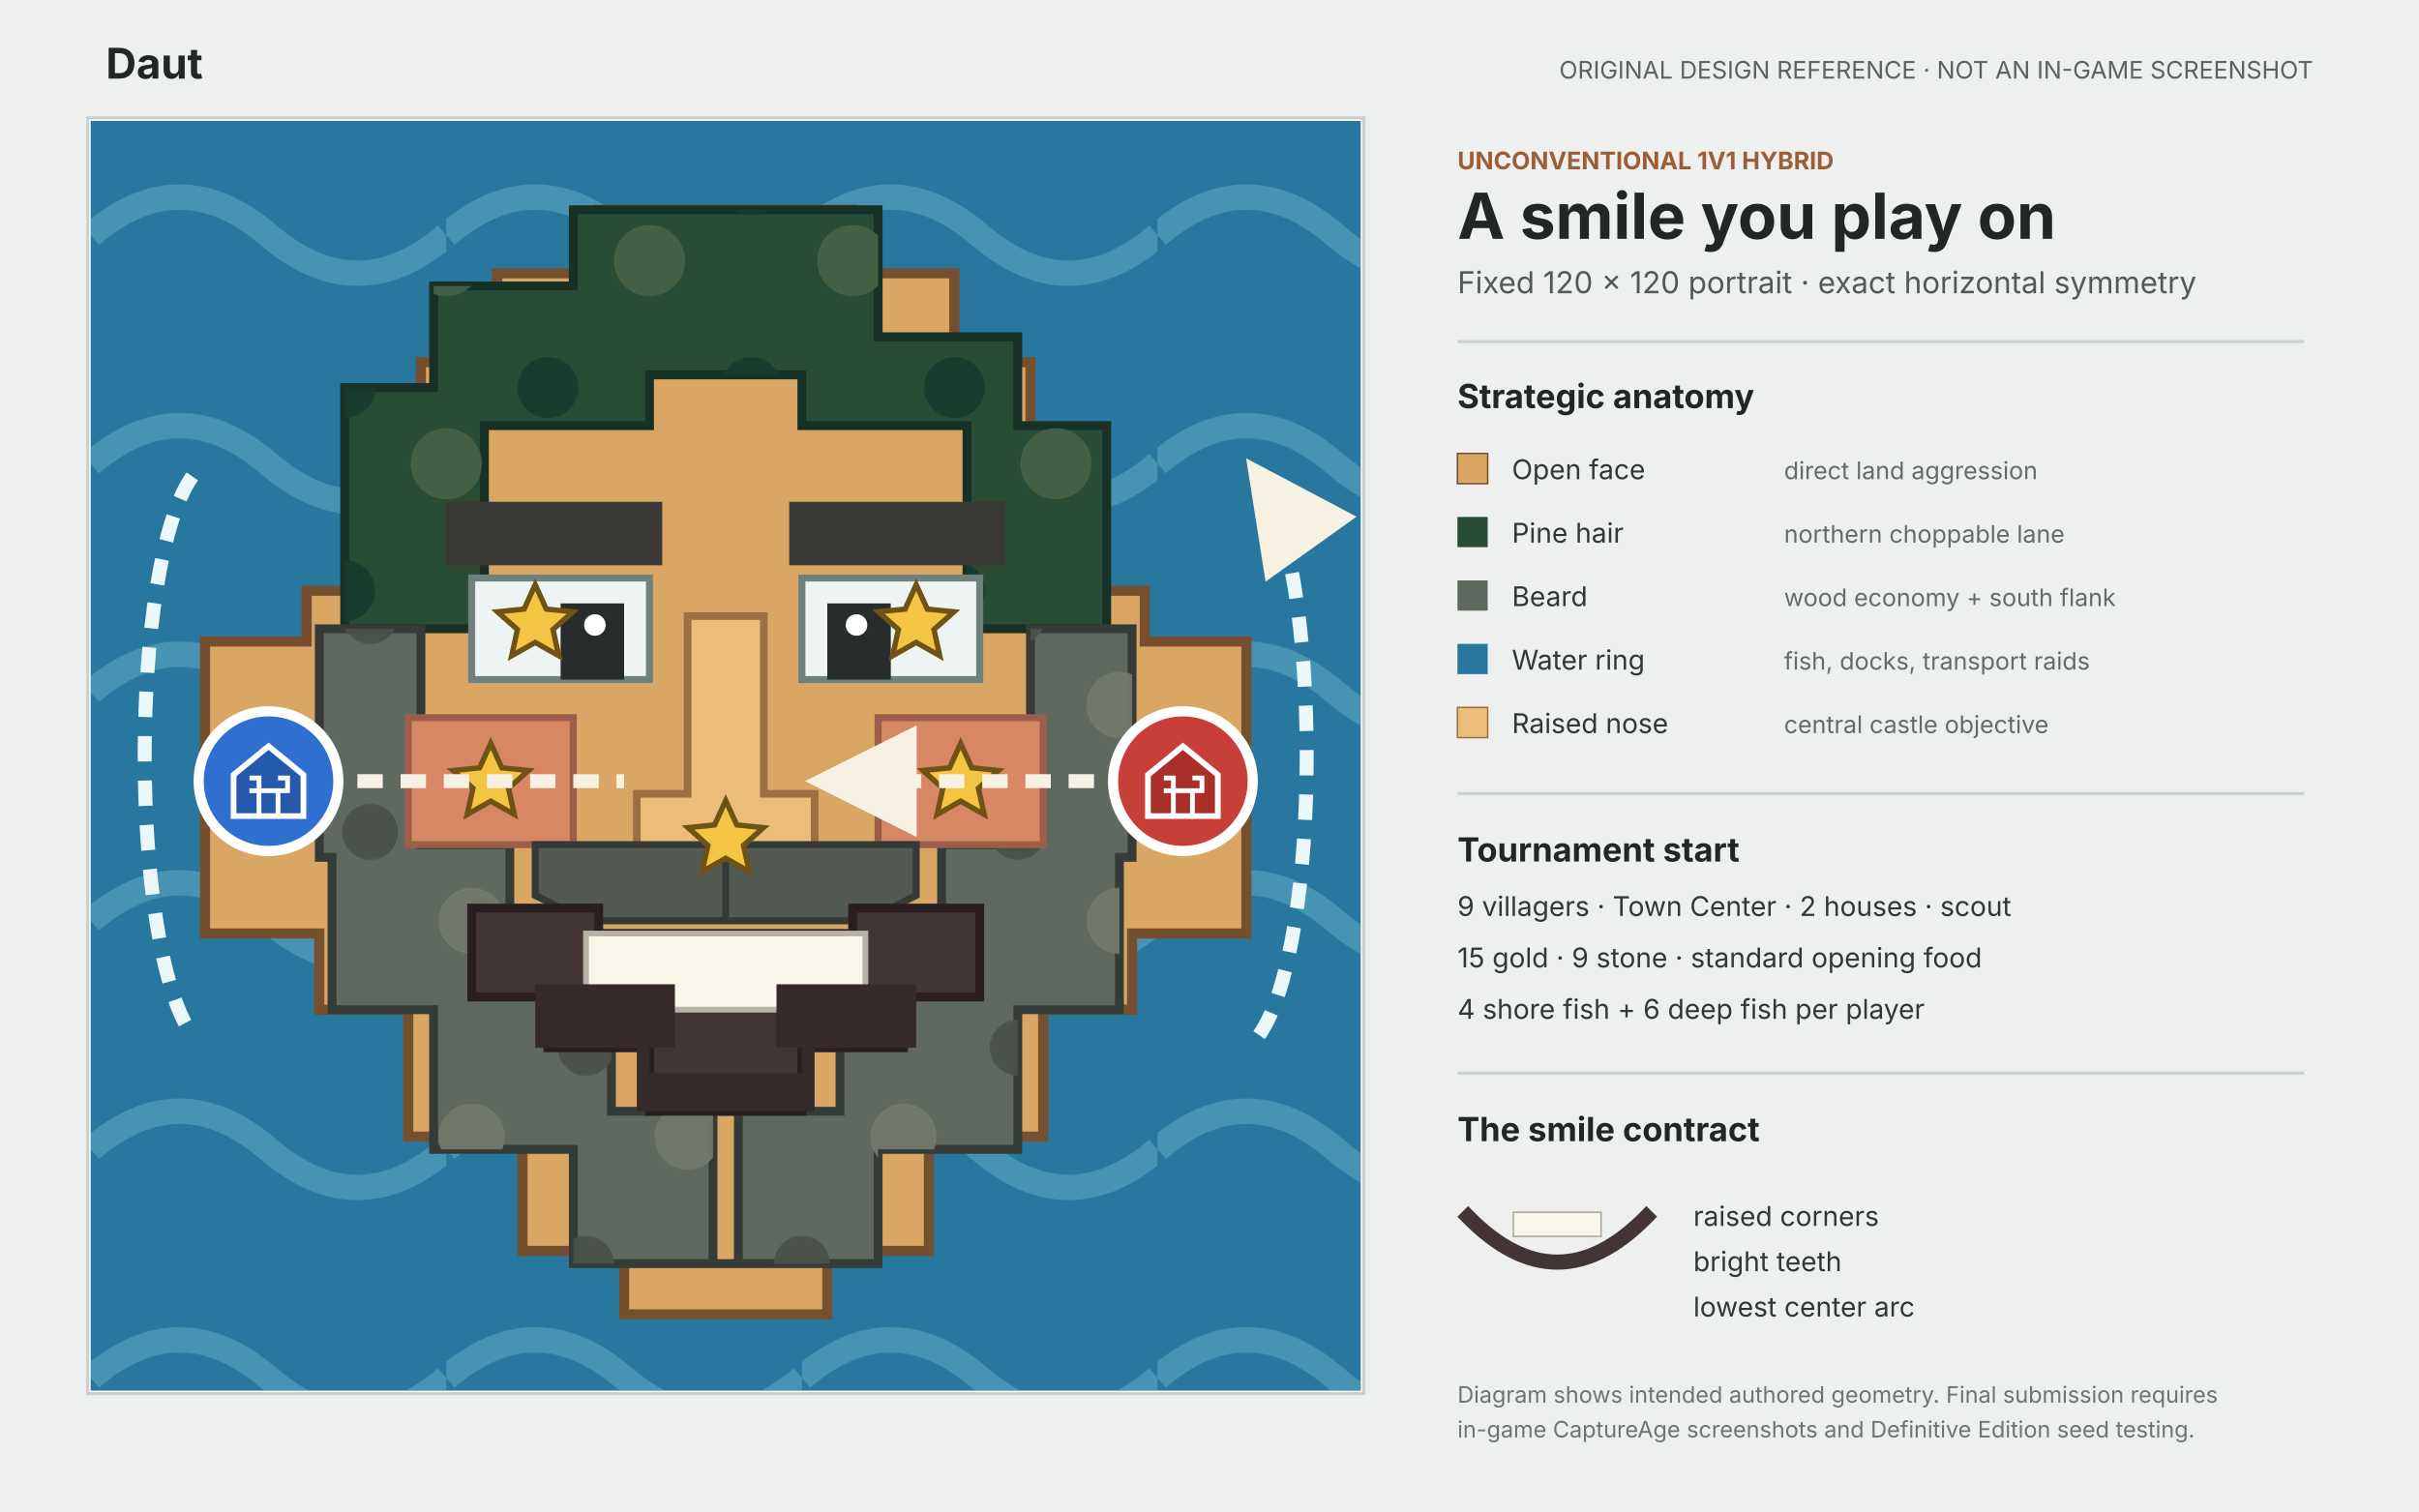
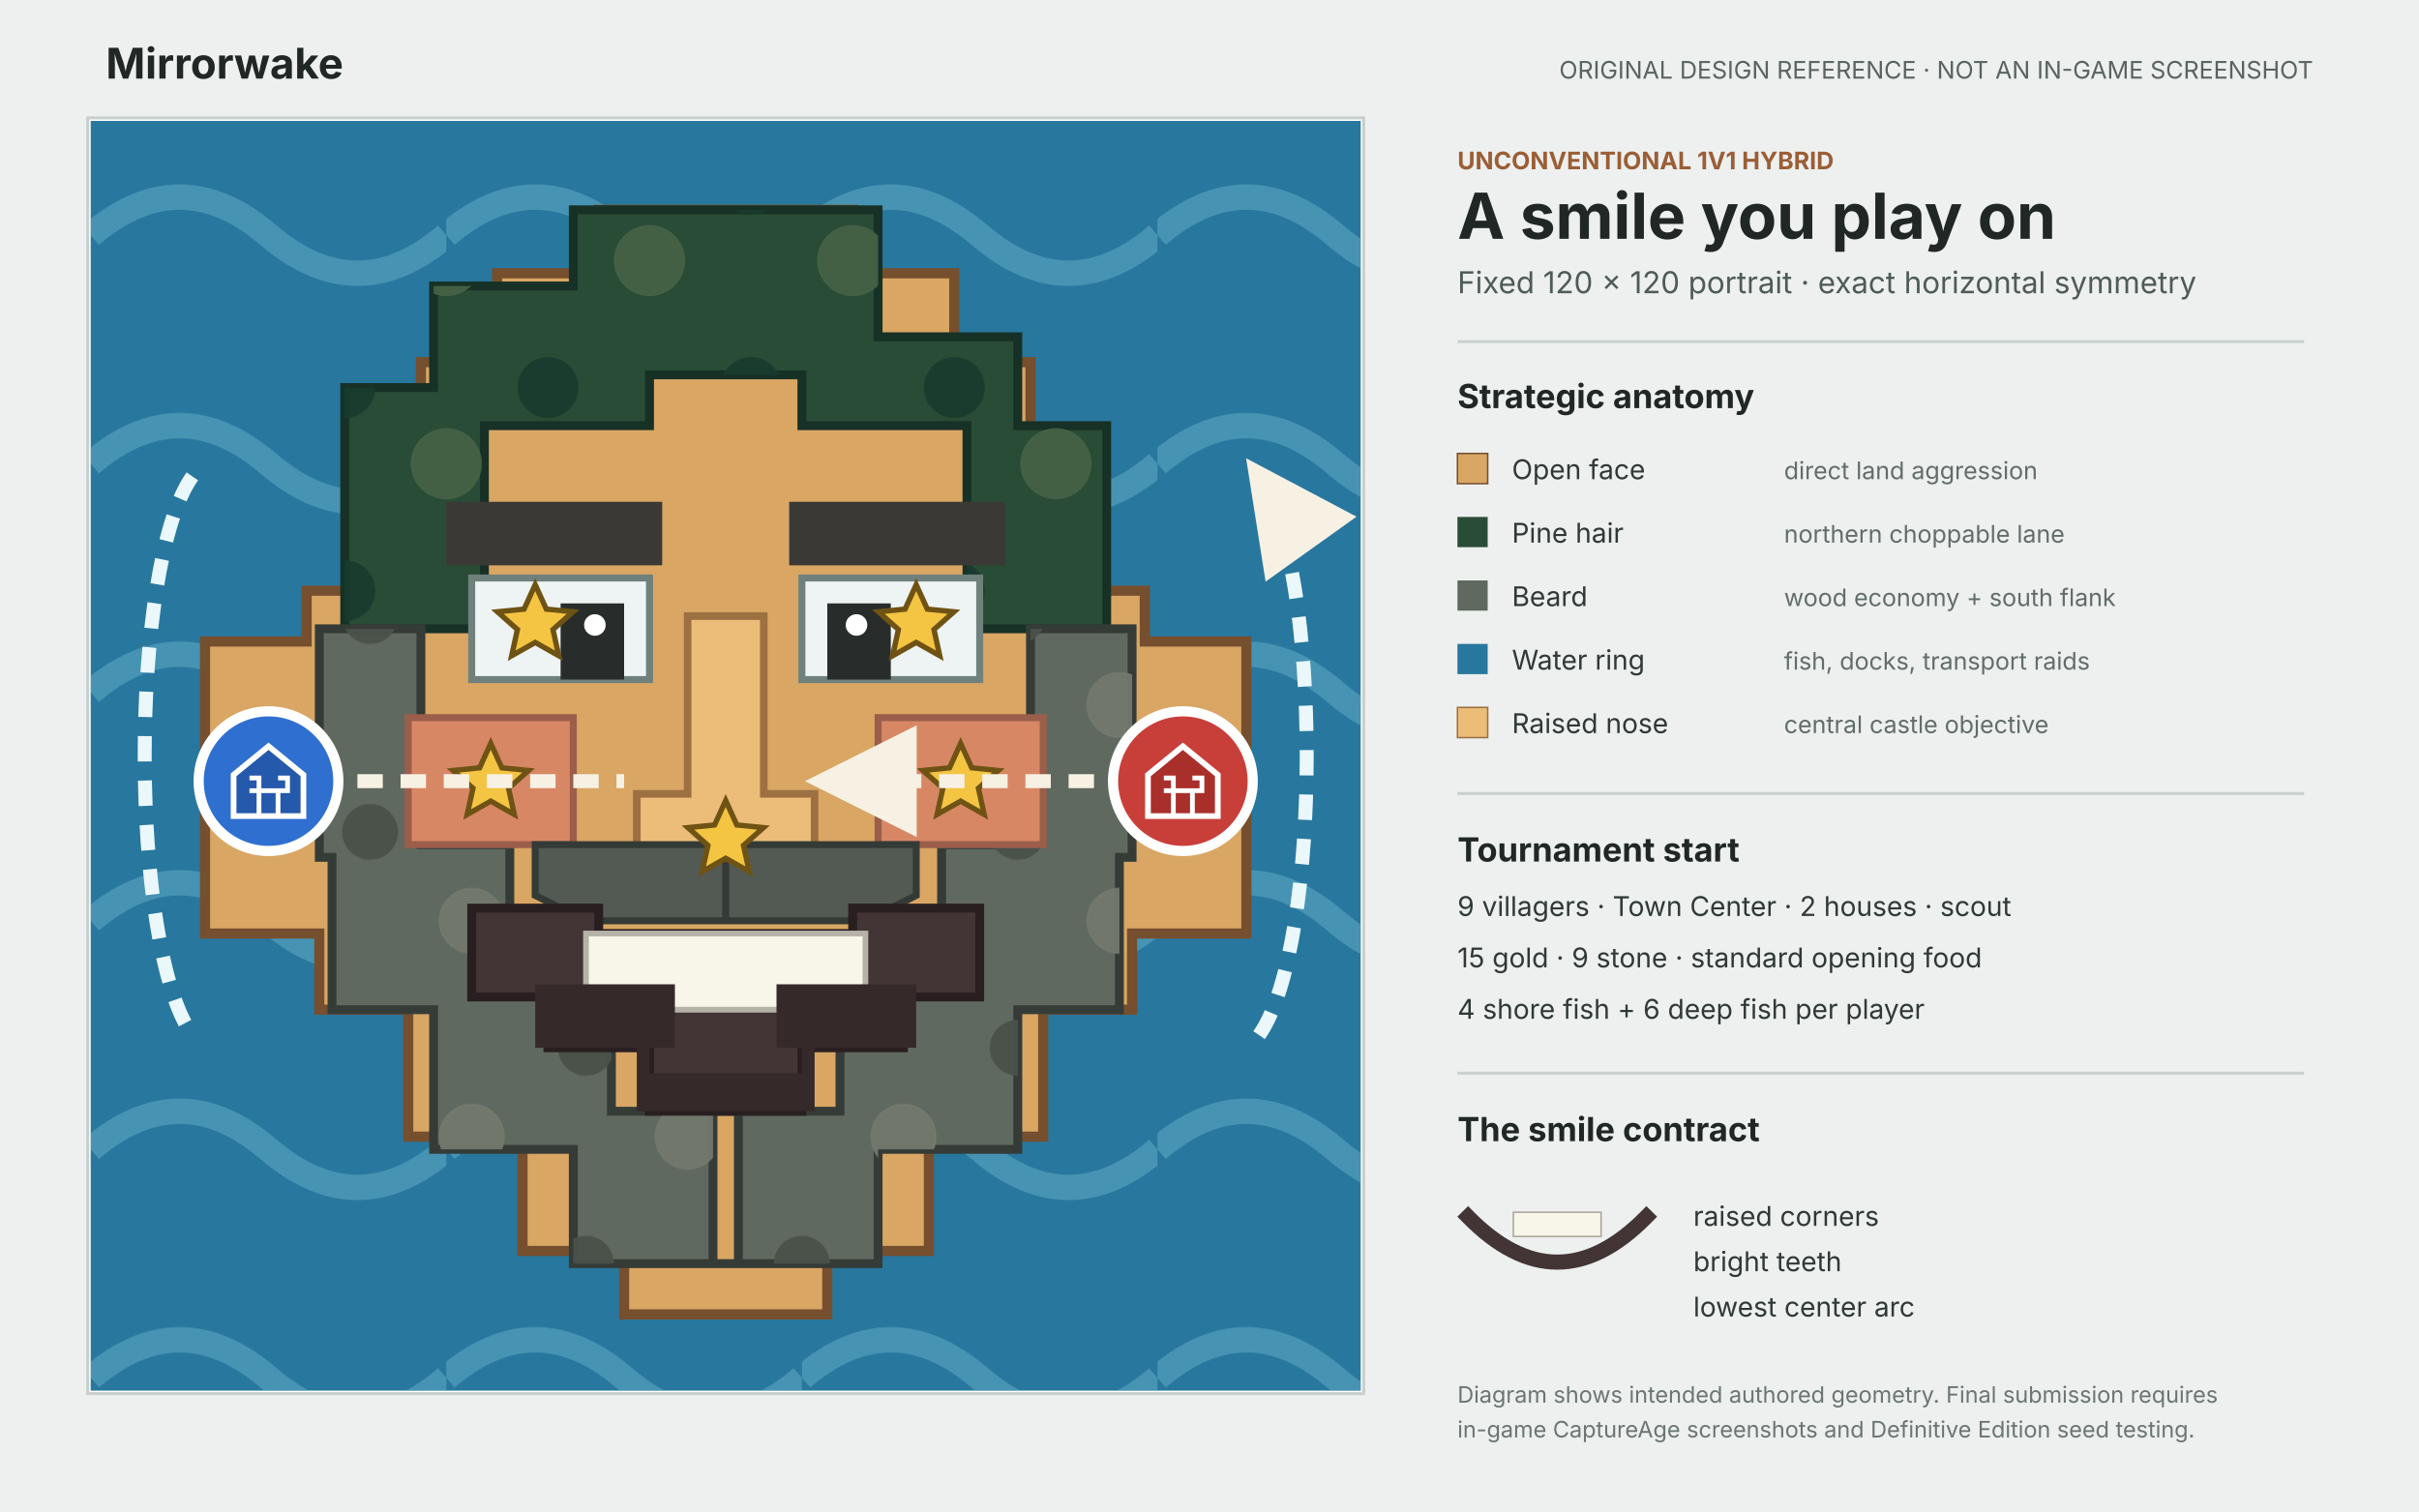
<svg xmlns="http://www.w3.org/2000/svg" width="1600" height="1000" viewBox="0 0 1600 1000" role="img" aria-labelledby="title description">
  <defs>
    <pattern id="water-lines" width="28" height="18" patternUnits="userSpaceOnUse">
      <path d="M0 9 Q7 3 14 9 T28 9" fill="none" stroke="#73b9cf" stroke-width="2" opacity="0.42" />
    </pattern>
    <pattern id="hair-texture" width="16" height="16" patternUnits="userSpaceOnUse">
      <circle cx="4" cy="5" r="2.4" fill="#173b2d" />
      <circle cx="12" cy="11" r="2.8" fill="#476346" />
    </pattern>
    <pattern id="beard-texture" width="17" height="17" patternUnits="userSpaceOnUse">
      <circle cx="5" cy="5" r="2.2" fill="#485149" />
      <circle cx="13" cy="12" r="2.6" fill="#72786d" />
    </pattern>
    <symbol id="relic" viewBox="0 0 20 20">
      <path d="M10 1.5 12.5 7l6 .6-4.5 4 1.3 5.9-5.3-3-5.3 3L6 11.6l-4.5-4 6-.6Z" fill="#f4c542" stroke="#6f5314" stroke-width="1.2" />
    </symbol>
    <symbol id="tc" viewBox="0 0 28 28">
      <path d="M3 12 14 3l11 9v13H3Z" fill="currentColor" stroke="#ffffff" stroke-width="1.8" />
      <path d="M11 25v-8h6v8M8 13h3v4H8m9-4h3v4h-3" fill="none" stroke="#ffffff" stroke-width="1.5" />
    </symbol>
    <marker id="arrow" viewBox="0 0 10 10" refX="8" refY="5" markerWidth="8" markerHeight="8" orient="auto-start-reverse">
      <path d="M0 0 10 5 0 10Z" fill="#f7f1e4" />
    </marker>
  </defs>
  <rect width="1600" height="1000" fill="#edf0ef" />
-   <text x="70" y="52" font-family="Inter, Arial, sans-serif" font-size="28" font-weight="700" fill="#202725">Daut</text>
+   <text x="70" y="52" font-family="Inter, Arial, sans-serif" font-size="28" font-weight="700" fill="#202725">Mirrorwake</text>
  <text x="1530" y="52" text-anchor="end" font-family="Inter, Arial, sans-serif" font-size="16" fill="#59635f">ORIGINAL DESIGN REFERENCE · NOT AN IN-GAME SCREENSHOT</text>
  <rect x="58" y="78" width="844" height="844" fill="#ffffff" stroke="#c8cfcc" stroke-width="2" />
  <svg x="60" y="80" width="840" height="840" viewBox="0 0 100 100">
    <rect width="100" height="100" fill="#28779e" />
    <rect width="100" height="100" fill="url(#water-lines)" />
    <path d="M40 7H60V12H68V19H74V27H79V37H83V41H91V64H82V70H75V80H66V89H58V94H42V89H34V80H25V70H18V64H9V41H17V37H21V27H26V19H32V12H40Z" fill="#d9a664" stroke="#764f2e" stroke-width="0.8" />
    <path d="M38 7H62V17H73V24H80V40H69V24H56V20H44V24H31V40H20V21H27V13H38Z" fill="#294c36" stroke="#173126" stroke-width="0.7" />
    <path d="M38 7H62V17H73V24H80V40H69V24H56V20H44V24H31V40H20V21H27V13H38Z" fill="url(#hair-texture)" opacity="0.9" />
    <path d="M18 40H26V57H33V68H41V78H51V90H38V81H27V70H19V58H18ZM82 40H74V57H67V68H59V78H49V90H62V81H73V70H81V58H82Z" fill="#60695f" stroke="#353c37" stroke-width="0.7" />
    <path d="M18 40H26V57H33V68H41V78H51V90H38V81H27V70H19V58H18ZM82 40H74V57H67V68H59V78H49V90H62V81H73V70H81V58H82Z" fill="url(#beard-texture)" opacity="0.95" />
    <rect x="25" y="47" width="13" height="10" fill="#d88765" stroke="#9b5e4b" stroke-width="0.55" />
    <rect x="62" y="47" width="13" height="10" fill="#d88765" stroke="#9b5e4b" stroke-width="0.55" />
    <path d="M28 35V30H45V35ZM55 35V30H72V35Z" fill="#3a3935" />
    <rect x="30" y="36" width="14" height="8" fill="#eef4f3" stroke="#6f807d" stroke-width="0.55" />
    <rect x="56" y="36" width="14" height="8" fill="#eef4f3" stroke="#6f807d" stroke-width="0.55" />
    <rect x="37" y="38" width="5" height="6" fill="#282d2c" />
    <rect x="58" y="38" width="5" height="6" fill="#282d2c" />
    <circle cx="39.7" cy="39.7" r="0.85" fill="#ffffff" />
    <circle cx="60.3" cy="39.7" r="0.85" fill="#ffffff" />
    <path d="M47 39H53V53H57V60H43V53H47Z" fill="#ebbd79" stroke="#9d7042" stroke-width="0.6" />
    <path d="M35 57H50V63H39L35 61ZM65 57H50V63H61L65 61Z" fill="#525a53" stroke="#343a35" stroke-width="0.55" />
    <path d="M30 62H40V64H60V62H70V69H64V73H56V78H44V73H36V69H30Z" fill="#433536" stroke="#291f20" stroke-width="0.7" />
    <path d="M39 64H61V69H57L55 70H45L43 69H39Z" fill="#f8f5e9" stroke="#b6b2a7" stroke-width="0.45" />
    <path d="M35 68H46V73H44V75H56V73H54V68H65V73H57V78H43V73H35Z" fill="#35292a" />
    <use href="#relic" x="31.5" y="36" width="7" height="7" />
    <use href="#relic" x="61.5" y="36" width="7" height="7" />
    <use href="#relic" x="28" y="48.5" width="7" height="7" />
    <use href="#relic" x="65" y="48.5" width="7" height="7" />
    <use href="#relic" x="46.5" y="53" width="7" height="7" />
    <circle cx="14" cy="52" r="5.5" fill="#2f6fd0" stroke="#ffffff" stroke-width="0.8" />
    <circle cx="86" cy="52" r="5.5" fill="#c83f39" stroke="#ffffff" stroke-width="0.8" />
    <use href="#tc" x="10.5" y="48.5" width="7" height="7" color="#2459ab" />
    <use href="#tc" x="82.5" y="48.5" width="7" height="7" color="#a92f2b" />
    <path d="M21 52H42M79 52H58" fill="none" stroke="#f7f1e4" stroke-width="1.1" stroke-dasharray="2 1.4" marker-end="url(#arrow)" />
    <path d="M8 28C3 35 3 65 8 72M92 72C97 65 97 35 92 28" fill="none" stroke="#eaf8fc" stroke-width="1.1" stroke-dasharray="2 1.5" marker-end="url(#arrow)" />
  </svg>
  <g font-family="Inter, Arial, sans-serif">
    <text x="964" y="112" font-size="16" font-weight="700" fill="#9b5e36">UNCONVENTIONAL 1V1 HYBRID</text>
    <text x="964" y="158" font-size="42" font-weight="700" fill="#202725">A smile you play on</text>
    <text x="964" y="194" font-size="20" fill="#4f5b56">Fixed 120 × 120 portrait · exact horizontal symmetry</text>
    <line x1="964" y1="226" x2="1524" y2="226" stroke="#cbd1ce" stroke-width="2" />
    <text x="964" y="270" font-size="22" font-weight="700" fill="#202725">Strategic anatomy</text>
    <rect x="964" y="300" width="20" height="20" fill="#d9a664" stroke="#764f2e" />
    <text x="1000" y="317" font-size="18" fill="#303936">Open face</text>
    <text x="1180" y="317" font-size="16" fill="#626d68">direct land aggression</text>
    <rect x="964" y="342" width="20" height="20" fill="#294c36" />
    <text x="1000" y="359" font-size="18" fill="#303936">Pine hair</text>
    <text x="1180" y="359" font-size="16" fill="#626d68">northern choppable lane</text>
    <rect x="964" y="384" width="20" height="20" fill="#60695f" />
    <text x="1000" y="401" font-size="18" fill="#303936">Beard</text>
    <text x="1180" y="401" font-size="16" fill="#626d68">wood economy + south flank</text>
    <rect x="964" y="426" width="20" height="20" fill="#28779e" />
    <text x="1000" y="443" font-size="18" fill="#303936">Water ring</text>
    <text x="1180" y="443" font-size="16" fill="#626d68">fish, docks, transport raids</text>
    <rect x="964" y="468" width="20" height="20" fill="#ebbd79" stroke="#9d7042" />
    <text x="1000" y="485" font-size="18" fill="#303936">Raised nose</text>
    <text x="1180" y="485" font-size="16" fill="#626d68">central castle objective</text>
    <line x1="964" y1="525" x2="1524" y2="525" stroke="#cbd1ce" stroke-width="2" />
    <text x="964" y="570" font-size="22" font-weight="700" fill="#202725">Tournament start</text>
    <text x="964" y="606" font-size="18" fill="#303936">9 villagers · Town Center · 2 houses · scout</text>
    <text x="964" y="640" font-size="18" fill="#303936">15 gold · 9 stone · standard opening food</text>
    <text x="964" y="674" font-size="18" fill="#303936">4 shore fish + 6 deep fish per player</text>
    <line x1="964" y1="710" x2="1524" y2="710" stroke="#cbd1ce" stroke-width="2" />
    <text x="964" y="755" font-size="22" font-weight="700" fill="#202725">The smile contract</text>
    <path d="M971 805Q1030 865 1089 805" fill="none" stroke="#433536" stroke-width="10" stroke-linecap="square" />
    <rect x="1001" y="802" width="58" height="16" fill="#f8f5e9" stroke="#aaa69d" />
    <text x="1120" y="811" font-size="18" fill="#303936">raised corners</text>
    <text x="1120" y="841" font-size="18" fill="#303936">bright teeth</text>
    <text x="1120" y="871" font-size="18" fill="#303936">lowest center arc</text>
    <text x="964" y="928" font-size="15" fill="#6b7571">Diagram shows intended authored geometry. Final submission requires</text>
    <text x="964" y="951" font-size="15" fill="#6b7571">in-game CaptureAge screenshots and Definitive Edition seed testing.</text>
  </g>
</svg>
